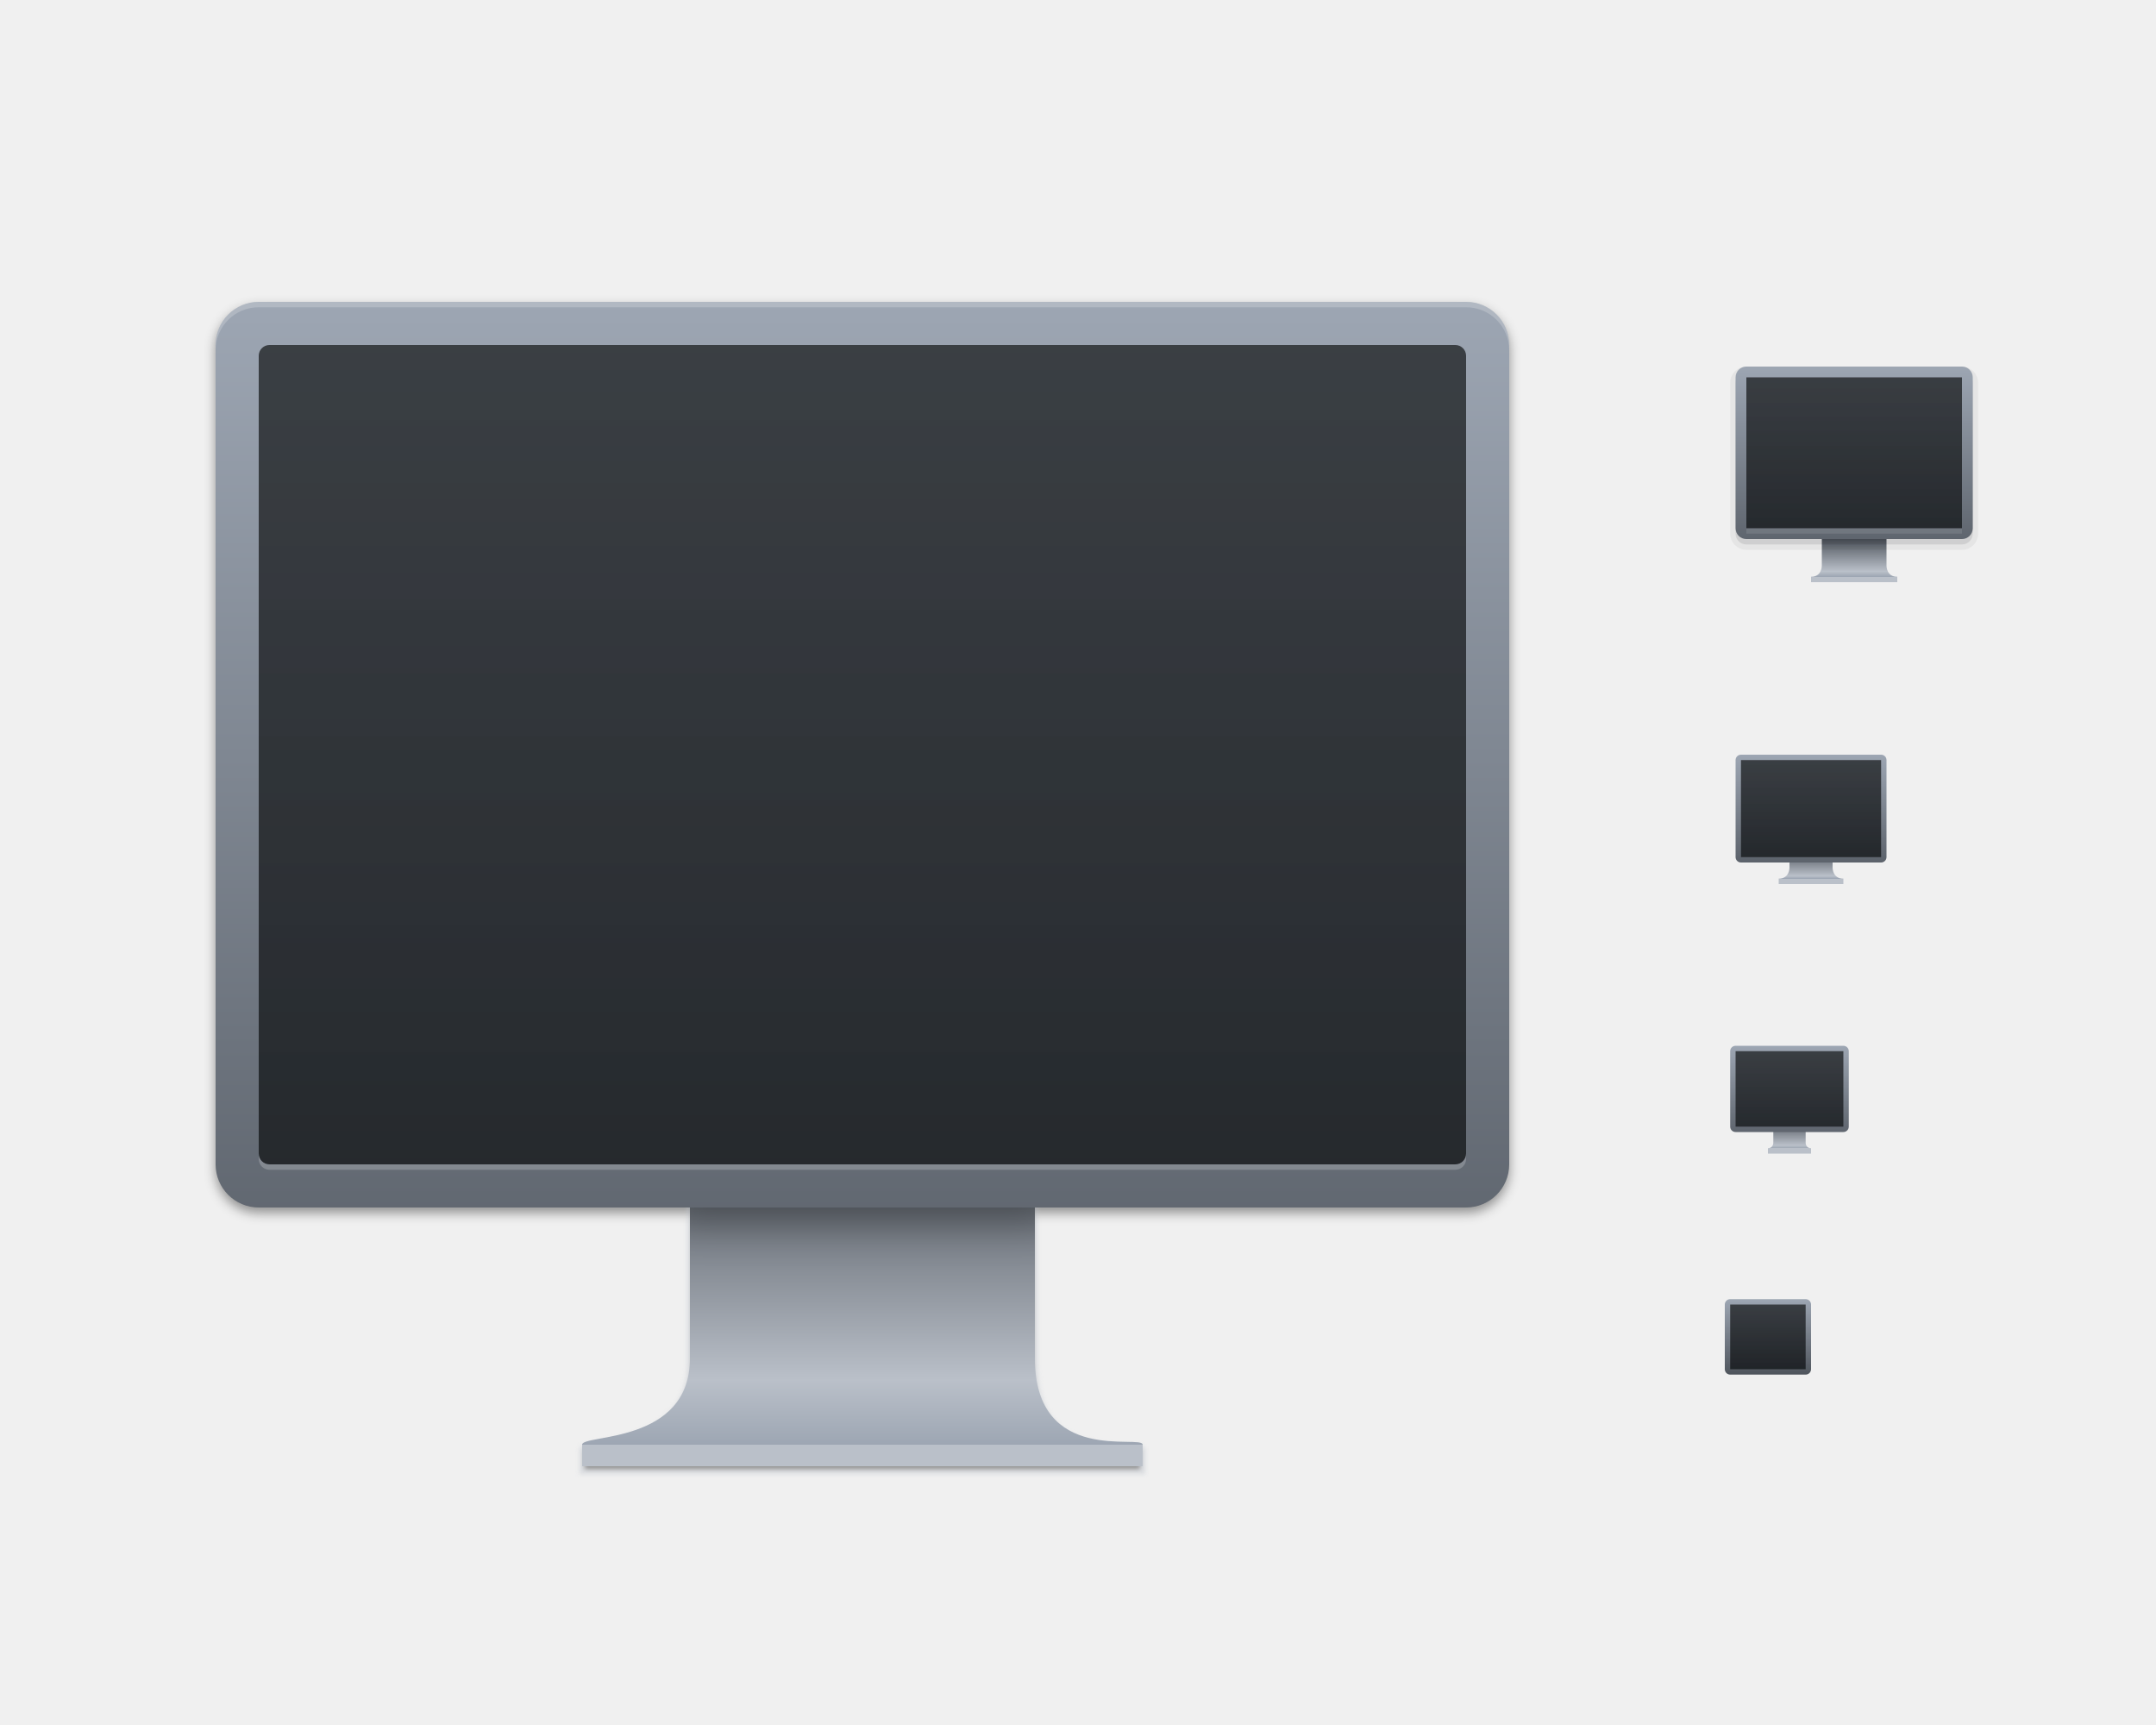
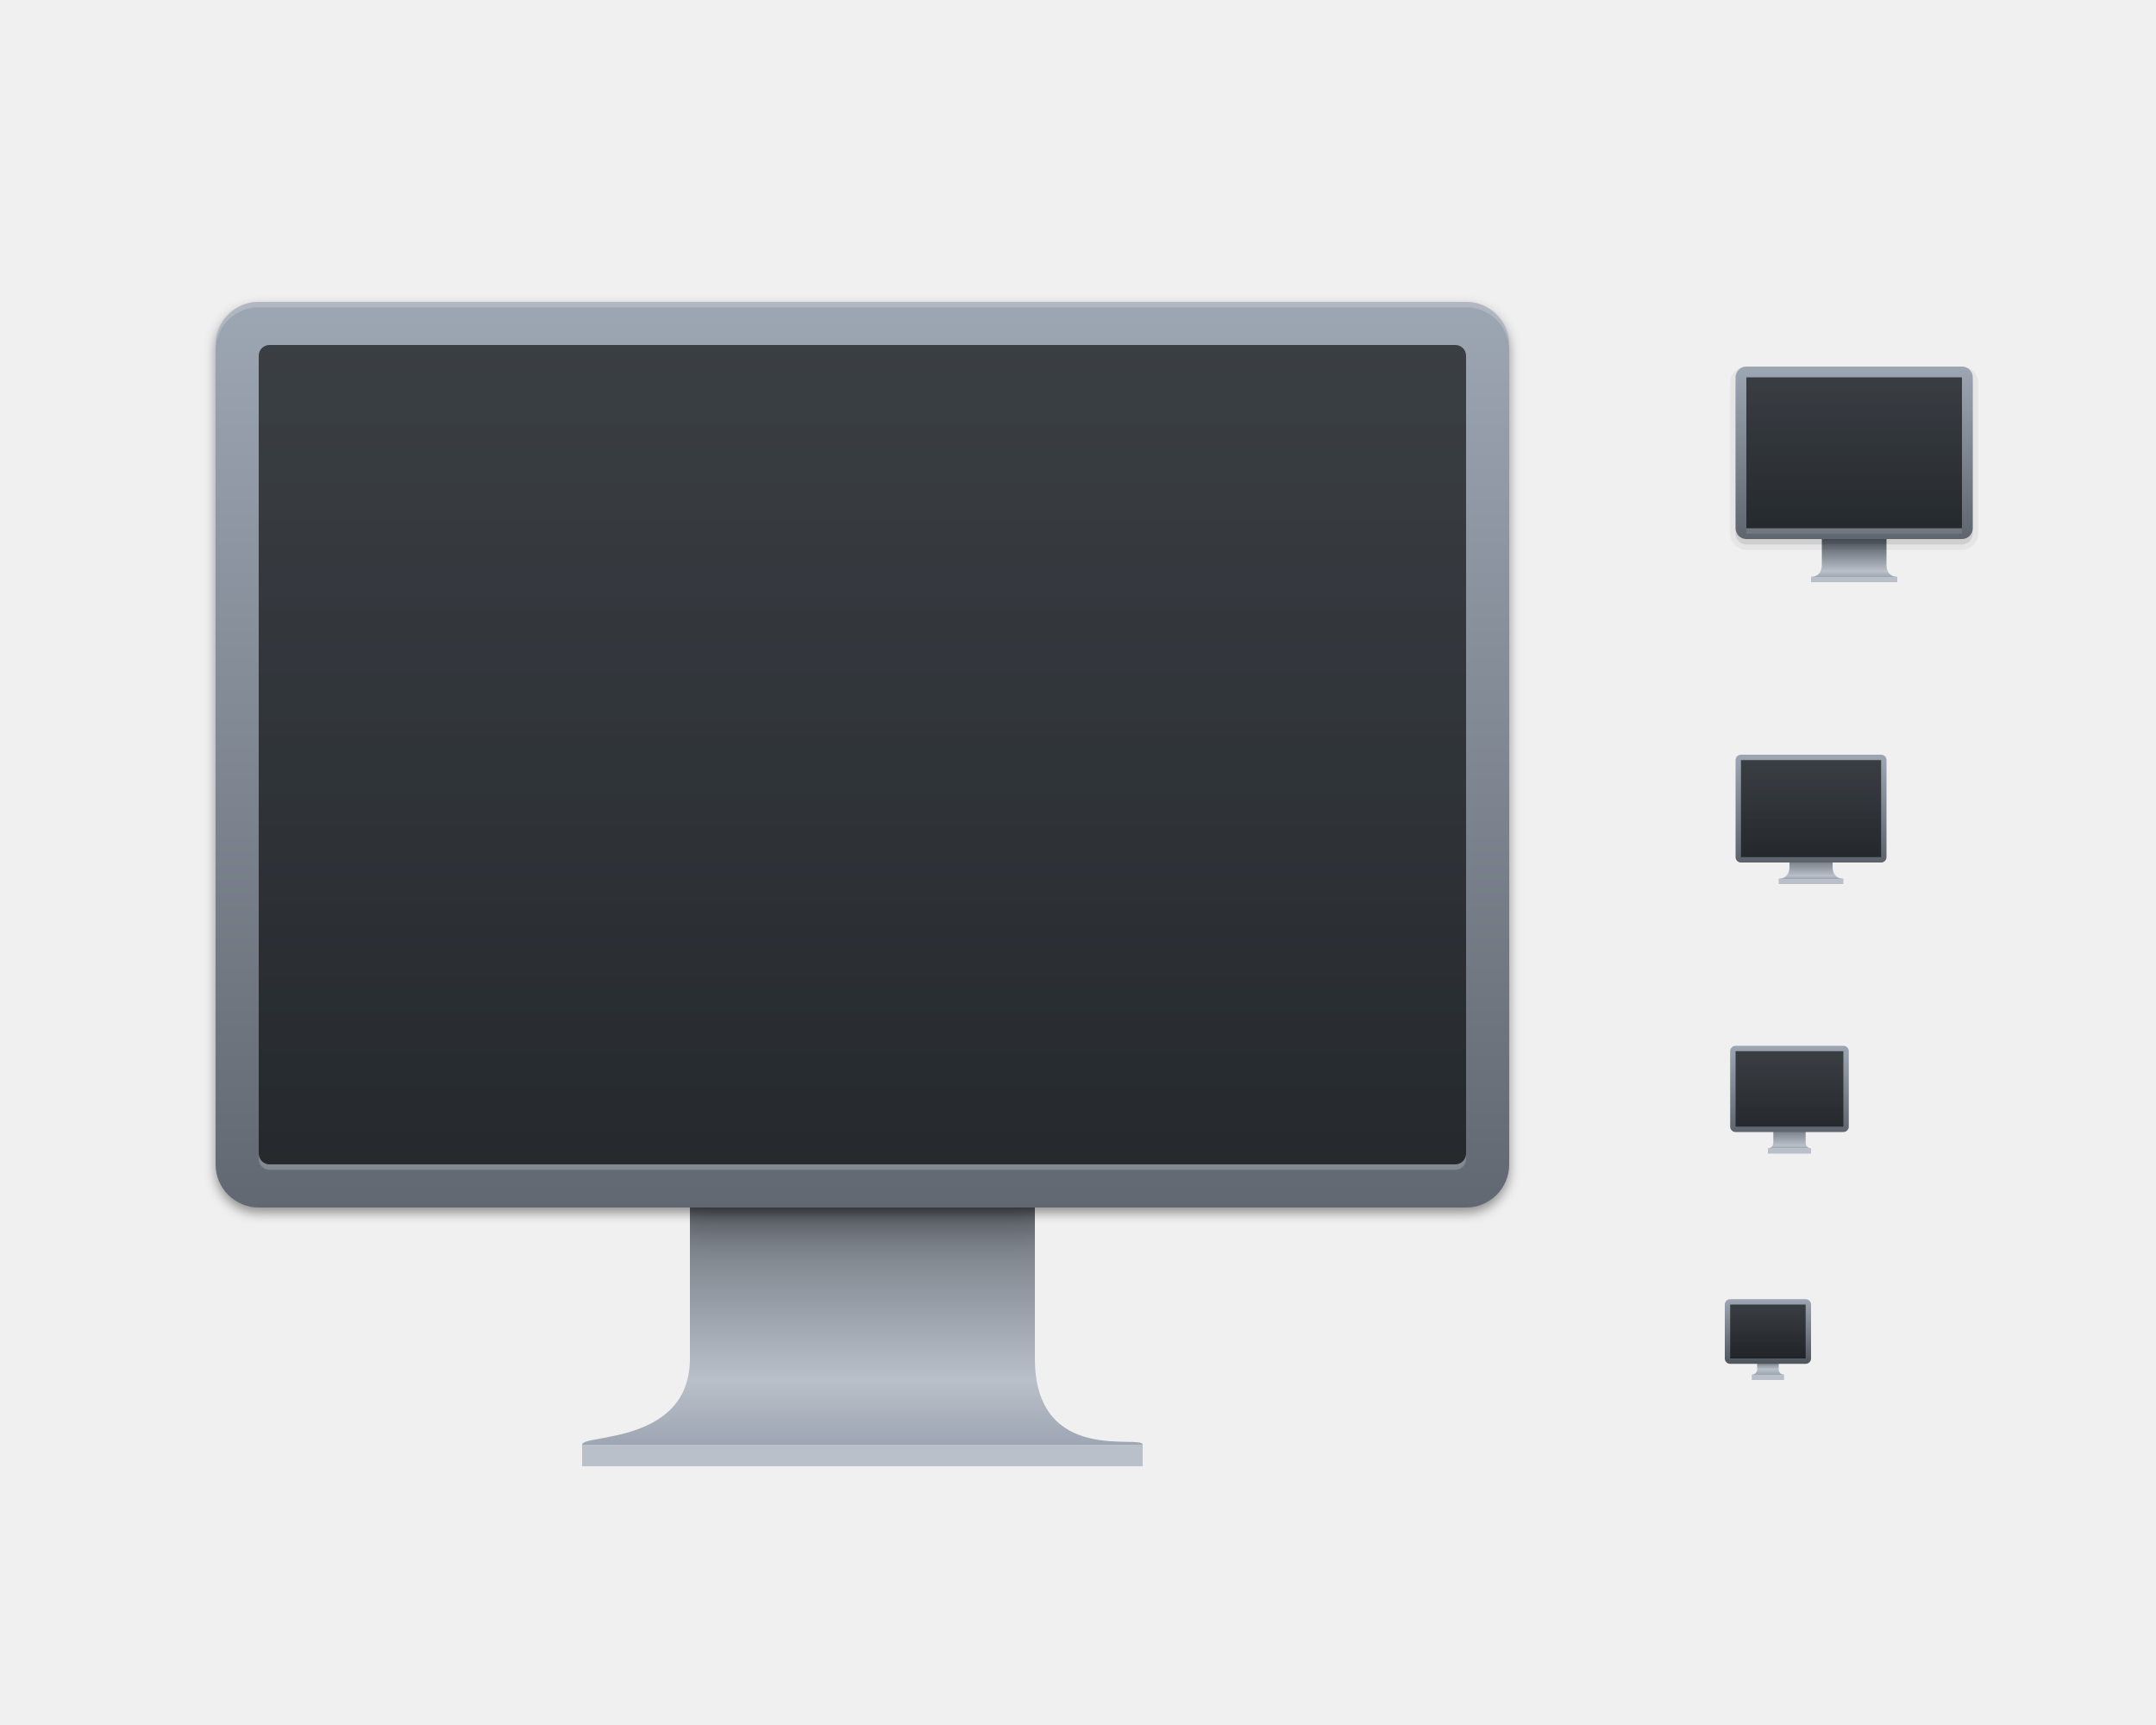
<svg xmlns="http://www.w3.org/2000/svg" xmlns:xlink="http://www.w3.org/1999/xlink" width="400" height="320" id="svg11300" version="1.0" style="display:inline;enable-background:new" viewBox="0 0 400 320">
  <defs id="defs3">
+     <linearGradient id="linearGradient4588">
+       <stop style="stop-color:#4f555d;stop-opacity:1;" offset="0" id="stop4578" />
+       <stop id="stop4580" offset="0.5" style="stop-color:#bac0c9;stop-opacity:1" />
+       <stop id="stop4582" offset="0.75" style="stop-color:#9da6b3;stop-opacity:1" />
+       <stop id="stop4584" offset="0.75" style="stop-color:#bac0c9;stop-opacity:1" />
+       <stop style="stop-color:#bac0c9;stop-opacity:1" offset="1" id="stop4586" />
+     </linearGradient>
    <linearGradient id="linearGradient4633">
      <stop id="stop4623" offset="0" style="stop-color:#4f555d;stop-opacity:1;" />
      <stop style="stop-color:#bac0c9;stop-opacity:1" offset="0.75" id="stop4625" />
      <stop style="stop-color:#9da6b3;stop-opacity:1" offset="0.833" id="stop4627" />
      <stop style="stop-color:#bac0c9;stop-opacity:1" offset="0.833" id="stop4629" />
      <stop id="stop4631" offset="1" style="stop-color:#bac0c9;stop-opacity:1" />
    </linearGradient>
    <linearGradient id="linearGradient4621">
      <stop id="stop4611" offset="0" style="stop-color:#4f555d;stop-opacity:1;" />
      <stop style="stop-color:#bac0c9;stop-opacity:1" offset="0.75" id="stop4613" />
      <stop style="stop-color:#9da6b3;stop-opacity:1" offset="0.833" id="stop4615" />
      <stop style="stop-color:#bac0c9;stop-opacity:1" offset="0.833" id="stop4617" />
      <stop id="stop4619" offset="1" style="stop-color:#bac0c9;stop-opacity:1" />
    </linearGradient>
    <linearGradient id="linearGradient4598">
      <stop id="stop4588" offset="0" style="stop-color:#4f555d;stop-opacity:1" />
      <stop style="stop-color:#bac0c9;stop-opacity:1" offset="0.733" id="stop4590" />
      <stop style="stop-color:#9da6b3;stop-opacity:1" offset="0.933" id="stop4592" />
      <stop style="stop-color:#bac0c9;stop-opacity:1" offset="0.933" id="stop4594" />
      <stop id="stop4596" offset="1" style="stop-color:#bac0c9;stop-opacity:1" />
    </linearGradient>
    <linearGradient id="linearGradient4554">
      <stop style="stop-color:#4f555d;stop-opacity:1;" offset="0" id="stop4550" />
      <stop id="stop4562" offset="0.75" style="stop-color:#bac0c9;stop-opacity:1" />
      <stop id="stop4560" offset="0.875" style="stop-color:#9da6b3;stop-opacity:1" />
      <stop id="stop4558" offset="0.875" style="stop-color:#bac0c9;stop-opacity:1" />
      <stop style="stop-color:#bac0c9;stop-opacity:1" offset="1" id="stop4552" />
    </linearGradient>
    <linearGradient id="linearGradient4759">
      <stop id="stop4755" offset="0" style="stop-color:#222528;stop-opacity:1" />
      <stop id="stop4757" offset="1" style="stop-color:#131619;stop-opacity:1" />
    </linearGradient>
    <linearGradient id="linearGradient4502">
      <stop style="stop-color:#4f555d;stop-opacity:1" offset="0" id="stop4498" />
      <stop style="stop-color:#9da6b3;stop-opacity:1" offset="1" id="stop4500" />
    </linearGradient>
-     <linearGradient xlink:href="#linearGradient4502" id="linearGradient4504" x1="329" y1="235" x2="329" y2="221" gradientUnits="userSpaceOnUse" />
+     <linearGradient xlink:href="#linearGradient4502" id="linearGradient4504" x1="329" y1="235" x2="329" y2="221" gradientUnits="userSpaceOnUse" gradientTransform="matrix(1,0,0,0.8571429,0,31.57143)" />
    <linearGradient xlink:href="#linearGradient4502" id="linearGradient4641" gradientUnits="userSpaceOnUse" x1="329" y1="235" x2="329" y2="221" gradientTransform="matrix(1.375,0,0,1.428572,-119,-141.7143)" />
    <linearGradient xlink:href="#linearGradient4502" id="linearGradient4655" gradientUnits="userSpaceOnUse" gradientTransform="matrix(2.75,0,0,2.857143,-558,-583.4286)" x1="329" y1="235" x2="329" y2="221" />
    <linearGradient xlink:href="#linearGradient4502" id="linearGradient4685" gradientUnits="userSpaceOnUse" gradientTransform="matrix(15,0,0,15.71429,-4760,-3436.857)" x1="329" y1="235" x2="329" y2="221" />
    <clipPath clipPathUnits="userSpaceOnUse" id="clipPath4707">
      <rect style="display:inline;opacity:1;fill:url(#linearGradient4711);fill-opacity:1;stroke:none;stroke-width:1;stroke-linecap:round;stroke-linejoin:miter;stroke-miterlimit:4;stroke-dasharray:none;stroke-dashoffset:0;stroke-opacity:1;enable-background:new" id="rect4709" width="240" height="208" x="40" y="36" ry="4" rx="4" />
    </clipPath>
    <linearGradient xlink:href="#linearGradient4502" id="linearGradient4711" gradientUnits="userSpaceOnUse" gradientTransform="matrix(15,0,0,15.71429,-4760,-3436.857)" x1="329" y1="235" x2="329" y2="221" />
    <linearGradient xlink:href="#linearGradient4759" id="linearGradient4753" x1="160" y1="52" x2="160" y2="228" gradientUnits="userSpaceOnUse" />
    <linearGradient xlink:href="#linearGradient4759" id="linearGradient4769" x1="344" y1="48" x2="344" y2="88" gradientUnits="userSpaceOnUse" />
    <linearGradient xlink:href="#linearGradient4759" id="linearGradient4777" x1="332" y1="175" x2="332" y2="193" gradientUnits="userSpaceOnUse" />
-     <linearGradient xlink:href="#linearGradient4759" id="linearGradient4785" x1="328" y1="222" x2="328" y2="234" gradientUnits="userSpaceOnUse" />
+     <linearGradient xlink:href="#linearGradient4759" id="linearGradient4785" x1="328" y1="222" x2="328" y2="234" gradientUnits="userSpaceOnUse" gradientTransform="matrix(1,0,0,0.8333333,0,37)" />
    <linearGradient xlink:href="#linearGradient4502" id="linearGradient4813" gradientUnits="userSpaceOnUse" gradientTransform="matrix(1.75,0,0,1.714286,-238,-258.8571)" x1="329" y1="235" x2="329" y2="221" />
    <linearGradient xlink:href="#linearGradient4759" id="linearGradient4815" gradientUnits="userSpaceOnUse" x1="332" y1="175" x2="332" y2="193" gradientTransform="matrix(1.272727,0,0,1.2,-86.54545,-88.8)" />
    <linearGradient xlink:href="#linearGradient4554" id="linearGradient4556" x1="344" y1="80" x2="344" y2="88" gradientUnits="userSpaceOnUse" />
    <linearGradient xlink:href="#linearGradient4621" id="linearGradient4578" gradientUnits="userSpaceOnUse" x1="344" y1="82" x2="344" y2="88" gradientTransform="translate(-8,56)" />
    <linearGradient xlink:href="#linearGradient4633" id="linearGradient4582" gradientUnits="userSpaceOnUse" gradientTransform="translate(-12,106)" x1="344" y1="82" x2="344" y2="88" />
    <linearGradient xlink:href="#linearGradient4598" id="linearGradient4586" gradientUnits="userSpaceOnUse" x1="344" y1="82" x2="344" y2="88" gradientTransform="matrix(10,0,0,10,-3272,-628)" />
    <filter style="color-interpolation-filters:sRGB" id="filter4604" x="-0.01" width="1.02" y="-0.015" height="1.029">
      <feGaussianBlur stdDeviation="1.02" id="feGaussianBlur4606" />
    </filter>
-     <filter style="color-interpolation-filters:sRGB" id="filter4620" x="-0.011" width="1.021" y="-0.014" height="1.028">
-       <feGaussianBlur stdDeviation="0.46" id="feGaussianBlur4622" />
-     </filter>
    <clipPath clipPathUnits="userSpaceOnUse" id="clipPath4571">
      <path style="fill:#d20082;fill-opacity:1;fill-rule:evenodd;stroke:none;stroke-width:1px;stroke-linecap:butt;stroke-linejoin:miter;stroke-opacity:1" d="m 108,252 v -4 c 0,-2 20,0 20,-16 v -60 h 64 v 60 c 0,20 20,14 20,16 v 4 z" id="path4573" />
    </clipPath>
    <filter style="color-interpolation-filters:sRGB" id="filter4605" x="-0.133" width="1.267" y="-1.2" height="3.4">
      <feGaussianBlur stdDeviation="4" id="feGaussianBlur4607" />
    </filter>
+     <linearGradient xlink:href="#linearGradient4588" id="linearGradient4576" gradientUnits="userSpaceOnUse" gradientTransform="translate(-16,148)" x1="344" y1="84" x2="344" y2="88" />
  </defs>
  <g id="layer1" style="display:inline" transform="translate(0,20)">
    <g id="layer7" style="display:none">
      <rect style="display:inline;overflow:visible;visibility:visible;fill:#eeeeec;fill-opacity:1;fill-rule:nonzero;stroke:none;stroke-width:2;marker:none;enable-background:accumulate" id="rect6592" width="32" height="32" x="320" y="116" />
      <rect y="173.059" x="321" height="22" width="22" id="rect6749" style="display:inline;overflow:visible;visibility:visible;fill:#eeeeec;fill-opacity:1;fill-rule:nonzero;stroke:none;stroke-width:2;marker:none;enable-background:accumulate" />
      <rect style="display:inline;overflow:visible;visibility:visible;fill:#eeeeec;fill-opacity:1;fill-rule:nonzero;stroke:none;stroke-width:2;marker:none;enable-background:accumulate" id="rect6833" width="16" height="16" x="320" y="220" />
      <rect style="display:inline;overflow:visible;visibility:visible;fill:#eeeeec;fill-opacity:1;fill-rule:nonzero;stroke:none;stroke-width:2;marker:none;enable-background:accumulate" id="rect8104" width="24" height="24" x="320" y="172" />
      <text xml:space="preserve" style="font-style:normal;font-variant:normal;font-weight:normal;font-stretch:normal;font-size:13.333px;line-height:125%;font-family:monospace;-inkscape-font-specification:monospace;text-align:start;writing-mode:lr-tb;text-anchor:start;display:inline;fill:#000000;fill-opacity:1;stroke:none;enable-background:new" x="31.856" y="-65.7" id="context">
        <tspan id="tspan2716" x="31.856" y="-65.7" style="font-weight:bold">devices</tspan>
      </text>
      <text id="text3021" y="-39.901" x="31.265" style="font-style:normal;font-variant:normal;font-weight:normal;font-stretch:normal;font-size:13.333px;line-height:125%;font-family:monospace;-inkscape-font-specification:monospace;text-align:start;writing-mode:lr-tb;text-anchor:start;display:inline;fill:#000000;fill-opacity:1;stroke:none;enable-background:new" xml:space="preserve">
        <tspan y="-39.901" x="31.265" id="tspan3023">video-display</tspan>
      </text>
      <rect style="display:inline;overflow:visible;visibility:visible;fill:#eeeeec;fill-opacity:1;fill-rule:nonzero;stroke:none;stroke-width:2;marker:none;enable-background:accumulate" id="rect13805" width="256" height="256" x="32" y="12" />
      <rect y="320" x="44" height="48" width="48" id="rect6284" style="display:inline;overflow:visible;visibility:visible;fill:#eeeeec;fill-opacity:1;fill-rule:nonzero;stroke:none;stroke-width:2;marker:none;enable-background:accumulate" transform="matrix(0,1,1,0,0,0)" />
    </g>
    <g id="layer9" style="display:inline">
-       <rect style="display:inline;opacity:0.4;fill:#000000;fill-opacity:1;stroke:none;stroke-width:1;stroke-linecap:round;stroke-linejoin:miter;stroke-miterlimit:4;stroke-dasharray:none;stroke-dashoffset:0;stroke-opacity:1;filter:url(#filter4604);enable-background:new" id="rect4600" width="240" height="168" x="40" y="37" ry="8" rx="8" />
-       <path style="fill:#000000;fill-opacity:1;fill-rule:evenodd;stroke:#bac0c9;stroke-width:1px;stroke-linecap:butt;stroke-linejoin:miter;stroke-opacity:1;filter:url(#filter4620);opacity:0.4" d="m 108,253 v -4 c 0,-2 20,0 20,-16 v -60 h 64 v 60 c 0,20 20,14 20,16 v 4 z" id="path4608" />
-       <path id="path4584" d="m 108,252 v -4 c 0,-2 20,0 20,-16 v -60 h 64 v 60 c 0,20 20,14 20,16 v 4 z" style="fill:url(#linearGradient4586);fill-opacity:1;fill-rule:evenodd;stroke:none;stroke-width:1px;stroke-linecap:butt;stroke-linejoin:miter;stroke-opacity:1" />
-       <path style="opacity:0.4;fill:#000000;fill-opacity:1;stroke:none;stroke-width:2;stroke-linecap:round;stroke-linejoin:miter;stroke-miterlimit:4;stroke-dasharray:none;stroke-dashoffset:0;stroke-opacity:1;filter:url(#filter4605)" clip-path="url(#clipPath4571)" d="m 124,200 h 72 v 8 h -72 z" id="rect4567" transform="translate(0,-2)" />
-       <path style="fill:url(#linearGradient4582);fill-opacity:1;fill-rule:evenodd;stroke:none;stroke-width:1px;stroke-linecap:butt;stroke-linejoin:miter;stroke-opacity:1" d="m 328,194 v -1 c 1,0 1,-1 1,-1 v -6 h 6 v 6 c 0,0 0,1 1,1 v 1 z" id="path4580" />
-       <path id="path4576" d="m 330,144 v -1 c 2,0 2,-2 2,-2 v -9 h 8 v 9 c 0,0 0,2 2,2 v 1 z" style="fill:url(#linearGradient4578);fill-opacity:1;fill-rule:evenodd;stroke:none;stroke-width:1px;stroke-linecap:butt;stroke-linejoin:miter;stroke-opacity:1" />
-       <path style="fill:url(#linearGradient4556);fill-opacity:1;fill-rule:evenodd;stroke:none;stroke-width:1px;stroke-linecap:butt;stroke-linejoin:miter;stroke-opacity:1" d="m 336,88 v -1 c 2,0 2,-2 2,-2 v -9 h 12 v 9 c 0,0 0,2 2,2 v 1 z" id="path4548" />
-       <rect rx="2" style="display:inline;opacity:0.05;fill:#000306;fill-opacity:1;stroke:#000000;stroke-width:2;stroke-linecap:round;stroke-linejoin:miter;stroke-miterlimit:4;stroke-dasharray:none;stroke-dashoffset:0;stroke-opacity:1;enable-background:new" id="rect4568" width="44" height="32" x="322" y="49" ry="2" />
-       <rect ry="2" y="49" x="322" height="32" width="44" id="rect4564" style="display:inline;opacity:0.1;fill:#000306;fill-opacity:1;stroke:none;stroke-width:1;stroke-linecap:round;stroke-linejoin:miter;stroke-miterlimit:4;stroke-dasharray:none;stroke-dashoffset:0;stroke-opacity:1;enable-background:new" rx="2" />
-       <rect rx="1" style="display:inline;opacity:1;fill:url(#linearGradient4813);fill-opacity:1;stroke:none;stroke-width:1;stroke-linecap:round;stroke-linejoin:miter;stroke-miterlimit:4;stroke-dasharray:none;stroke-dashoffset:0;stroke-opacity:1;enable-background:new" id="rect4809" width="28" height="20" x="322" y="120" ry="1" />
-       <rect y="121" x="323" height="18" width="26" id="rect4811" style="opacity:0.8;fill:url(#linearGradient4815);fill-opacity:1;stroke:none;stroke-width:1;stroke-linecap:round;stroke-linejoin:miter;stroke-miterlimit:4;stroke-dasharray:none;stroke-dashoffset:0;stroke-opacity:1" />
-       <rect rx="2" style="display:inline;opacity:1;fill:url(#linearGradient4655);fill-opacity:1;stroke:none;stroke-width:1;stroke-linecap:round;stroke-linejoin:miter;stroke-miterlimit:4;stroke-dasharray:none;stroke-dashoffset:0;stroke-opacity:1;enable-background:new" id="rect4649" width="44" height="32" x="322" y="48" ry="2" />
-       <rect y="50" x="324" height="28" width="40" id="rect4651" style="opacity:0.8;fill:url(#linearGradient4769);fill-opacity:1;stroke:none;stroke-width:1;stroke-linecap:round;stroke-linejoin:miter;stroke-miterlimit:4;stroke-dasharray:none;stroke-dashoffset:0;stroke-opacity:1" />
-       <rect ry="1" y="174" x="321" height="16" width="22" id="rect4639" style="display:inline;opacity:1;fill:url(#linearGradient4641);fill-opacity:1;stroke:none;stroke-width:1;stroke-linecap:round;stroke-linejoin:miter;stroke-miterlimit:4;stroke-dasharray:none;stroke-dashoffset:0;stroke-opacity:1;enable-background:new" rx="1" />
-       <rect style="opacity:0.8;fill:url(#linearGradient4777);fill-opacity:1;stroke:none;stroke-width:1;stroke-linecap:round;stroke-linejoin:miter;stroke-miterlimit:4;stroke-dasharray:none;stroke-dashoffset:0;stroke-opacity:1" id="rect4643" width="20" height="14" x="322" y="175" />
-       <rect style="display:inline;enable-background:new;opacity:1;fill:url(#linearGradient4504);fill-opacity:1;stroke:none;stroke-width:1;stroke-linecap:round;stroke-linejoin:miter;stroke-miterlimit:4;stroke-dasharray:none;stroke-dashoffset:0;stroke-opacity:1" id="rect4496" width="16" height="14" x="320" y="221" ry="1" />
-       <rect style="display:inline;enable-background:new;opacity:0.8;fill:url(#linearGradient4785);fill-opacity:1;stroke:none;stroke-width:1;stroke-linecap:round;stroke-linejoin:miter;stroke-miterlimit:4;stroke-dasharray:none;stroke-dashoffset:0;stroke-opacity:1" id="rect4506" width="14" height="12" x="321" y="222" />
-       <path style="opacity:0.1;fill:none;fill-rule:evenodd;stroke:#ffffff;stroke-width:1px;stroke-linecap:butt;stroke-linejoin:miter;stroke-opacity:1" d="m 324,78.5 h 40" id="path4851" />
-       <rect ry="8" y="36" x="40" height="168" width="240" id="rect4679" style="display:inline;opacity:1;fill:url(#linearGradient4685);fill-opacity:1;stroke:none;stroke-width:1;stroke-linecap:round;stroke-linejoin:miter;stroke-miterlimit:4;stroke-dasharray:none;stroke-dashoffset:0;stroke-opacity:1;enable-background:new" />
-       <rect style="opacity:0.8;fill:url(#linearGradient4753);fill-opacity:1;stroke:none;stroke-width:1;stroke-linecap:round;stroke-linejoin:miter;stroke-miterlimit:4;stroke-dasharray:none;stroke-dashoffset:0;stroke-opacity:1" id="rect4681" width="224" height="152" x="48" y="44" ry="2" />
-       <path style="opacity:0.2;fill:#ffffff;fill-opacity:1;stroke:none;stroke-width:1;stroke-linecap:round;stroke-linejoin:miter;stroke-miterlimit:4;stroke-dasharray:none;stroke-dashoffset:0;stroke-opacity:1" d="m 48,194 v 1 c 0,1.108 0.892,2 2,2 h 220 c 1.108,0 2,-0.892 2,-2 v -1 c 0,1.108 -0.892,2 -2,2 H 50 c -1.108,0 -2,-0.892 -2,-2 z" id="rect4853" />
-       <path id="path4871" d="m 40,45 v -1 c 0,-4.432 3.568,-8 8,-8 h 224 c 4.432,0 8,3.568 8,8 v 1 c 0,-4.432 -3.568,-8 -8,-8 H 48 c -4.432,0 -8,3.568 -8,8 z" style="display:inline;opacity:0.2;fill:#ffffff;fill-opacity:1;stroke:none;stroke-width:1;stroke-linecap:round;stroke-linejoin:miter;stroke-miterlimit:4;stroke-dasharray:none;stroke-dashoffset:0;stroke-opacity:1;enable-background:new" />
+       <g id="g4613">
+         <path style="fill:url(#linearGradient4586);fill-opacity:1;fill-rule:evenodd;stroke:none;stroke-width:1px;stroke-linecap:butt;stroke-linejoin:miter;stroke-opacity:1" d="m 108,252 v -4 c 0,-2 20,0 20,-16 v -60 h 64 v 60 c 0,20 20,14 20,16 v 4 z" id="path4584" />
+         <path style="fill:url(#linearGradient4576);fill-opacity:1;fill-rule:evenodd;stroke:none;stroke-width:1px;stroke-linecap:butt;stroke-linejoin:miter;stroke-opacity:1" d="m 325,236 v -1 c 1,0 1,-1 1,-1 v -6 h 4 v 6 c 0,0 0,1 1,1 v 1 z" id="path4574" />
+         <rect rx="8" ry="8" y="37" x="40" height="168" width="240" id="rect4600" style="display:inline;opacity:0.4;fill:#000000;fill-opacity:1;stroke:none;stroke-width:1;stroke-linecap:round;stroke-linejoin:miter;stroke-miterlimit:4;stroke-dasharray:none;stroke-dashoffset:0;stroke-opacity:1;filter:url(#filter4604);enable-background:new" />
+         <path transform="translate(0,-2)" id="rect4567" d="m 124,200 h 72 v 8 h -72 z" clip-path="url(#clipPath4571)" style="opacity:0.4;fill:#000000;fill-opacity:1;stroke:none;stroke-width:2;stroke-linecap:round;stroke-linejoin:miter;stroke-miterlimit:4;stroke-dasharray:none;stroke-dashoffset:0;stroke-opacity:1;filter:url(#filter4605)" />
+         <path id="path4580" d="m 328,194 v -1 c 1,0 1,-1 1,-1 v -6 h 6 v 6 c 0,0 0,1 1,1 v 1 z" style="fill:url(#linearGradient4582);fill-opacity:1;fill-rule:evenodd;stroke:none;stroke-width:1px;stroke-linecap:butt;stroke-linejoin:miter;stroke-opacity:1" />
+         <path style="fill:url(#linearGradient4578);fill-opacity:1;fill-rule:evenodd;stroke:none;stroke-width:1px;stroke-linecap:butt;stroke-linejoin:miter;stroke-opacity:1" d="m 330,144 v -1 c 2,0 2,-2 2,-2 v -9 h 8 v 9 c 0,0 0,2 2,2 v 1 z" id="path4576" />
+         <path id="path4548" d="m 336,88 v -1 c 2,0 2,-2 2,-2 v -9 h 12 v 9 c 0,0 0,2 2,2 v 1 z" style="fill:url(#linearGradient4556);fill-opacity:1;fill-rule:evenodd;stroke:none;stroke-width:1px;stroke-linecap:butt;stroke-linejoin:miter;stroke-opacity:1" />
+         <rect ry="2" y="49" x="322" height="32" width="44" id="rect4568" style="display:inline;opacity:0.05;fill:#000306;fill-opacity:1;stroke:#000000;stroke-width:2;stroke-linecap:round;stroke-linejoin:miter;stroke-miterlimit:4;stroke-dasharray:none;stroke-dashoffset:0;stroke-opacity:1;enable-background:new" rx="2" />
+         <rect rx="2" style="display:inline;opacity:0.1;fill:#000306;fill-opacity:1;stroke:none;stroke-width:1;stroke-linecap:round;stroke-linejoin:miter;stroke-miterlimit:4;stroke-dasharray:none;stroke-dashoffset:0;stroke-opacity:1;enable-background:new" id="rect4564" width="44" height="32" x="322" y="49" ry="2" />
+         <rect ry="1" y="120" x="322" height="20" width="28" id="rect4809" style="display:inline;opacity:1;fill:url(#linearGradient4813);fill-opacity:1;stroke:none;stroke-width:1;stroke-linecap:round;stroke-linejoin:miter;stroke-miterlimit:4;stroke-dasharray:none;stroke-dashoffset:0;stroke-opacity:1;enable-background:new" rx="1" />
+         <rect style="opacity:0.8;fill:url(#linearGradient4815);fill-opacity:1;stroke:none;stroke-width:1;stroke-linecap:round;stroke-linejoin:miter;stroke-miterlimit:4;stroke-dasharray:none;stroke-dashoffset:0;stroke-opacity:1" id="rect4811" width="26" height="18" x="323" y="121" />
+         <rect ry="2" y="48" x="322" height="32" width="44" id="rect4649" style="display:inline;opacity:1;fill:url(#linearGradient4655);fill-opacity:1;stroke:none;stroke-width:1;stroke-linecap:round;stroke-linejoin:miter;stroke-miterlimit:4;stroke-dasharray:none;stroke-dashoffset:0;stroke-opacity:1;enable-background:new" rx="2" />
+         <rect style="opacity:0.8;fill:url(#linearGradient4769);fill-opacity:1;stroke:none;stroke-width:1;stroke-linecap:round;stroke-linejoin:miter;stroke-miterlimit:4;stroke-dasharray:none;stroke-dashoffset:0;stroke-opacity:1" id="rect4651" width="40" height="28" x="324" y="50" />
+         <rect rx="1" style="display:inline;opacity:1;fill:url(#linearGradient4641);fill-opacity:1;stroke:none;stroke-width:1;stroke-linecap:round;stroke-linejoin:miter;stroke-miterlimit:4;stroke-dasharray:none;stroke-dashoffset:0;stroke-opacity:1;enable-background:new" id="rect4639" width="22" height="16" x="321" y="174" ry="1" />
+         <rect y="175" x="322" height="14" width="20" id="rect4643" style="opacity:0.8;fill:url(#linearGradient4777);fill-opacity:1;stroke:none;stroke-width:1;stroke-linecap:round;stroke-linejoin:miter;stroke-miterlimit:4;stroke-dasharray:none;stroke-dashoffset:0;stroke-opacity:1" />
+         <rect rx="1" ry="1" y="221" x="320" height="12" width="16" id="rect4496" style="display:inline;opacity:1;fill:url(#linearGradient4504);fill-opacity:1;stroke:none;stroke-width:1;stroke-linecap:round;stroke-linejoin:miter;stroke-miterlimit:4;stroke-dasharray:none;stroke-dashoffset:0;stroke-opacity:1;enable-background:new" />
+         <rect y="222" x="321" height="10" width="14" id="rect4506" style="display:inline;opacity:0.8;fill:url(#linearGradient4785);fill-opacity:1;stroke:none;stroke-width:1;stroke-linecap:round;stroke-linejoin:miter;stroke-miterlimit:4;stroke-dasharray:none;stroke-dashoffset:0;stroke-opacity:1;enable-background:new" />
+         <path id="path4851" d="m 324,78.5 h 40" style="opacity:0.1;fill:none;fill-rule:evenodd;stroke:#ffffff;stroke-width:1px;stroke-linecap:butt;stroke-linejoin:miter;stroke-opacity:1" />
+         <rect style="display:inline;opacity:1;fill:url(#linearGradient4685);fill-opacity:1;stroke:none;stroke-width:1;stroke-linecap:round;stroke-linejoin:miter;stroke-miterlimit:4;stroke-dasharray:none;stroke-dashoffset:0;stroke-opacity:1;enable-background:new" id="rect4679" width="240" height="168" x="40" y="36" ry="8" />
+         <rect ry="2" y="44" x="48" height="152" width="224" id="rect4681" style="opacity:0.8;fill:url(#linearGradient4753);fill-opacity:1;stroke:none;stroke-width:1;stroke-linecap:round;stroke-linejoin:miter;stroke-miterlimit:4;stroke-dasharray:none;stroke-dashoffset:0;stroke-opacity:1" />
+         <path id="rect4853" d="m 48,194 v 1 c 0,1.108 0.892,2 2,2 h 220 c 1.108,0 2,-0.892 2,-2 v -1 c 0,1.108 -0.892,2 -2,2 H 50 c -1.108,0 -2,-0.892 -2,-2 z" style="opacity:0.2;fill:#ffffff;fill-opacity:1;stroke:none;stroke-width:1;stroke-linecap:round;stroke-linejoin:miter;stroke-miterlimit:4;stroke-dasharray:none;stroke-dashoffset:0;stroke-opacity:1" />
+         <path style="display:inline;opacity:0.2;fill:#ffffff;fill-opacity:1;stroke:none;stroke-width:1;stroke-linecap:round;stroke-linejoin:miter;stroke-miterlimit:4;stroke-dasharray:none;stroke-dashoffset:0;stroke-opacity:1;enable-background:new" d="m 40,45 v -1 c 0,-4.432 3.568,-8 8,-8 h 224 c 4.432,0 8,3.568 8,8 v 1 c 0,-4.432 -3.568,-8 -8,-8 H 48 c -4.432,0 -8,3.568 -8,8 z" id="path4871" />
+       </g>
+     </g>
+   </g>
+   <g transform="translate(0,20)" style="display:inline" id="g4686">
+     <g style="display:none" id="g4635">
+       <rect y="116" x="720" height="32" width="32" id="rect4615" style="display:inline;overflow:visible;visibility:visible;fill:#eeeeec;fill-opacity:1;fill-rule:nonzero;stroke:none;stroke-width:2;marker:none;enable-background:accumulate" />
+       <rect style="display:inline;overflow:visible;visibility:visible;fill:#eeeeec;fill-opacity:1;fill-rule:nonzero;stroke:none;stroke-width:2;marker:none;enable-background:accumulate" id="rect4617" width="22" height="22" x="721" y="173.059" />
+       <rect y="220" x="720" height="16" width="16" id="rect4619" style="display:inline;overflow:visible;visibility:visible;fill:#eeeeec;fill-opacity:1;fill-rule:nonzero;stroke:none;stroke-width:2;marker:none;enable-background:accumulate" />
+       <rect y="172" x="720" height="24" width="24" id="rect4621" style="display:inline;overflow:visible;visibility:visible;fill:#eeeeec;fill-opacity:1;fill-rule:nonzero;stroke:none;stroke-width:2;marker:none;enable-background:accumulate" />
+       <text id="text4625" y="-65.7" x="431.856" style="font-style:normal;font-variant:normal;font-weight:normal;font-stretch:normal;font-size:13.333px;line-height:125%;font-family:monospace;-inkscape-font-specification:monospace;text-align:start;writing-mode:lr-tb;text-anchor:start;display:inline;fill:#000000;fill-opacity:1;stroke:none;enable-background:new" xml:space="preserve">
+         <tspan style="font-weight:bold" y="-65.7" x="431.856" id="tspan4623">apps</tspan>
+       </text>
+       <text xml:space="preserve" style="font-style:normal;font-variant:normal;font-weight:normal;font-stretch:normal;font-size:13.333px;line-height:125%;font-family:monospace;-inkscape-font-specification:monospace;text-align:start;writing-mode:lr-tb;text-anchor:start;display:inline;fill:#000000;fill-opacity:1;stroke:none;enable-background:new" x="431.265" y="-39.901" id="text4629">
+         <tspan id="tspan4627" x="431.265" y="-39.901">preferences-desktop-display</tspan>
+       </text>
+       <rect y="12" x="432" height="256" width="256" id="rect4631" style="display:inline;overflow:visible;visibility:visible;fill:#eeeeec;fill-opacity:1;fill-rule:nonzero;stroke:none;stroke-width:2;marker:none;enable-background:accumulate" />
+       <rect transform="matrix(0,1,1,0,0,0)" style="display:inline;overflow:visible;visibility:visible;fill:#eeeeec;fill-opacity:1;fill-rule:nonzero;stroke:none;stroke-width:2;marker:none;enable-background:accumulate" id="rect4633" width="48" height="48" x="44" y="720" />
+     </g>
+     <g style="display:inline" id="g4684">
+       <use style="display:inline;enable-background:new" x="0" y="0" xlink:href="#g4613" id="use4740" transform="translate(400)" width="100%" height="100%" />
+       <path style="color:#000000;display:inline;overflow:visible;visibility:visible;opacity:0.2;fill:#000000;fill-opacity:1;fill-rule:nonzero;stroke:none;stroke-width:1;marker:none;enable-background:accumulate" id="path4764" d="m 740.5,122 2,3 H 741 v 7 h 5 v -1.5 l 3,2 -3,2 V 133 h -5 v 4 h 1.5 l -2,3 -2,-3 h 1.5 v -4 h -14 v 1.5 l -3,-2 3,-2 v 1.5 h 14 v -7 h -1.5 z" />
+       <path d="m 749.5,51 2.5,4 h -2 v 12 h 10 v -2 l 4,2.5 -4,2.5 v -2 h -10 v 7 h 2 l -2.5,4 -2.5,-4 h 2 v -7 h -21 v 2 l -4,-2.5 4,-2.5 v 2 h 21 V 55 h -2 z" id="path4766" style="color:#000000;display:inline;overflow:visible;visibility:visible;opacity:0.2;fill:#000000;fill-opacity:1;fill-rule:nonzero;stroke:none;stroke-width:1;marker:none;enable-background:accumulate" />
+       <path d="m 735.5,176 2,3 H 736 v 5 h 3 v -1.5 l 3,2 -3,2 V 185 h -3 v 2 h 1.5 l -2,3 -2,-3 h 1.5 v -2 h -10 v 1.5 l -3,-2 3,-2 v 1.5 h 10 v -5 h -1.5 z" id="path4768" style="color:#000000;display:inline;overflow:visible;visibility:visible;opacity:0.2;fill:#000000;fill-opacity:1;fill-rule:nonzero;stroke:none;stroke-width:1;marker:none;enable-background:accumulate" />
+       <path style="color:#000000;display:inline;overflow:visible;visibility:visible;opacity:0.2;fill:#000000;fill-opacity:1;fill-rule:nonzero;stroke:none;stroke-width:1;marker:none;enable-background:accumulate" id="path4770" d="m 730,233 1,-2 h -1 v -2 h 3 v 1 l 2,-1 v -1 l -2,-1 v 1 h -3 v -3 h 1 l -1,-2 h -1 l -1,2 h 1 v 3 h -6 v -1 l -2,1 v 1 l 2,1 v -1 h 6 v 2 h -1 l 1,2 z" />
+       <path style="color:#000000;display:inline;overflow:visible;visibility:visible;opacity:0.2;fill:#000000;fill-opacity:1;fill-rule:nonzero;stroke:none;stroke-width:1;marker:none;enable-background:accumulate" id="path4772" d="m 602,45 10,20 h -8 v 80 h 48 v -8 l 20,10 -20,10 v -8 h -48 v 28 h 8 l -10,20 -10,-20 h 8 V 149 H 468 v 8 l -20,-10 20,-10 v 8 H 600 V 65 h -8 z" />
+       <path d="m 740.5,121 2,3 H 741 v 7 h 5 v -1.5 l 3,2 -3,2 V 132 h -5 v 4 h 1.5 l -2,3 -2,-3 h 1.5 v -4 h -14 v 1.5 l -3,-2 3,-2 v 1.5 h 14 v -7 h -1.5 z" id="rect4062" style="color:#000000;display:inline;overflow:visible;visibility:visible;fill:#d7dadf;fill-opacity:1;fill-rule:nonzero;stroke:none;stroke-width:1;marker:none;enable-background:accumulate;opacity:1" />
+       <path style="color:#000000;display:inline;overflow:visible;visibility:visible;fill:#d7dadf;fill-opacity:1;fill-rule:nonzero;stroke:none;stroke-width:1;marker:none;enable-background:accumulate;opacity:1" id="path4751" d="m 749.5,50 2.5,4 h -2 v 12 h 10 v -2 l 4,2.5 -4,2.5 v -2 h -10 v 7 h 2 l -2.5,4 -2.5,-4 h 2 v -7 h -21 v 2 l -4,-2.5 4,-2.5 v 2 h 21 V 54 h -2 z" />
+       <path style="color:#000000;display:inline;overflow:visible;visibility:visible;fill:#d7dadf;fill-opacity:1;fill-rule:nonzero;stroke:none;stroke-width:1;marker:none;enable-background:accumulate;opacity:1" id="path4753" d="m 735.5,175 2,3 H 736 v 5 h 3 v -1.5 l 3,2 -3,2 V 184 h -3 v 2 h 1.5 l -2,3 -2,-3 h 1.5 v -2 h -10 v 1.5 l -3,-2 3,-2 v 1.5 h 10 v -5 h -1.5 z" />
+       <path d="m 730,232 1,-2 h -1 v -2 h 3 v 1 l 2,-1 v -1 l -2,-1 v 1 h -3 v -3 h 1 l -1,-2 h -1 l -1,2 h 1 v 3 h -6 v -1 l -2,1 v 1 l 2,1 v -1 h 6 v 2 h -1 l 1,2 z" id="path4755" style="color:#000000;display:inline;overflow:visible;visibility:visible;fill:#d7dadf;fill-opacity:1;fill-rule:nonzero;stroke:none;stroke-width:1;marker:none;enable-background:accumulate;opacity:1" />
+       <path d="m 602,44 10,20 h -8 v 80 h 48 v -8 l 20,10 -20,10 v -8 h -48 v 28 h 8 l -10,20 -10,-20 h 8 V 148 H 468 v 8 l -20,-10 20,-10 v 8 H 600 V 64 h -8 z" id="path4759" style="color:#000000;display:inline;overflow:visible;visibility:visible;fill:#d7dadf;fill-opacity:1;fill-rule:nonzero;stroke:none;stroke-width:1;marker:none;enable-background:accumulate;opacity:1" />
    </g>
  </g>
</svg>
